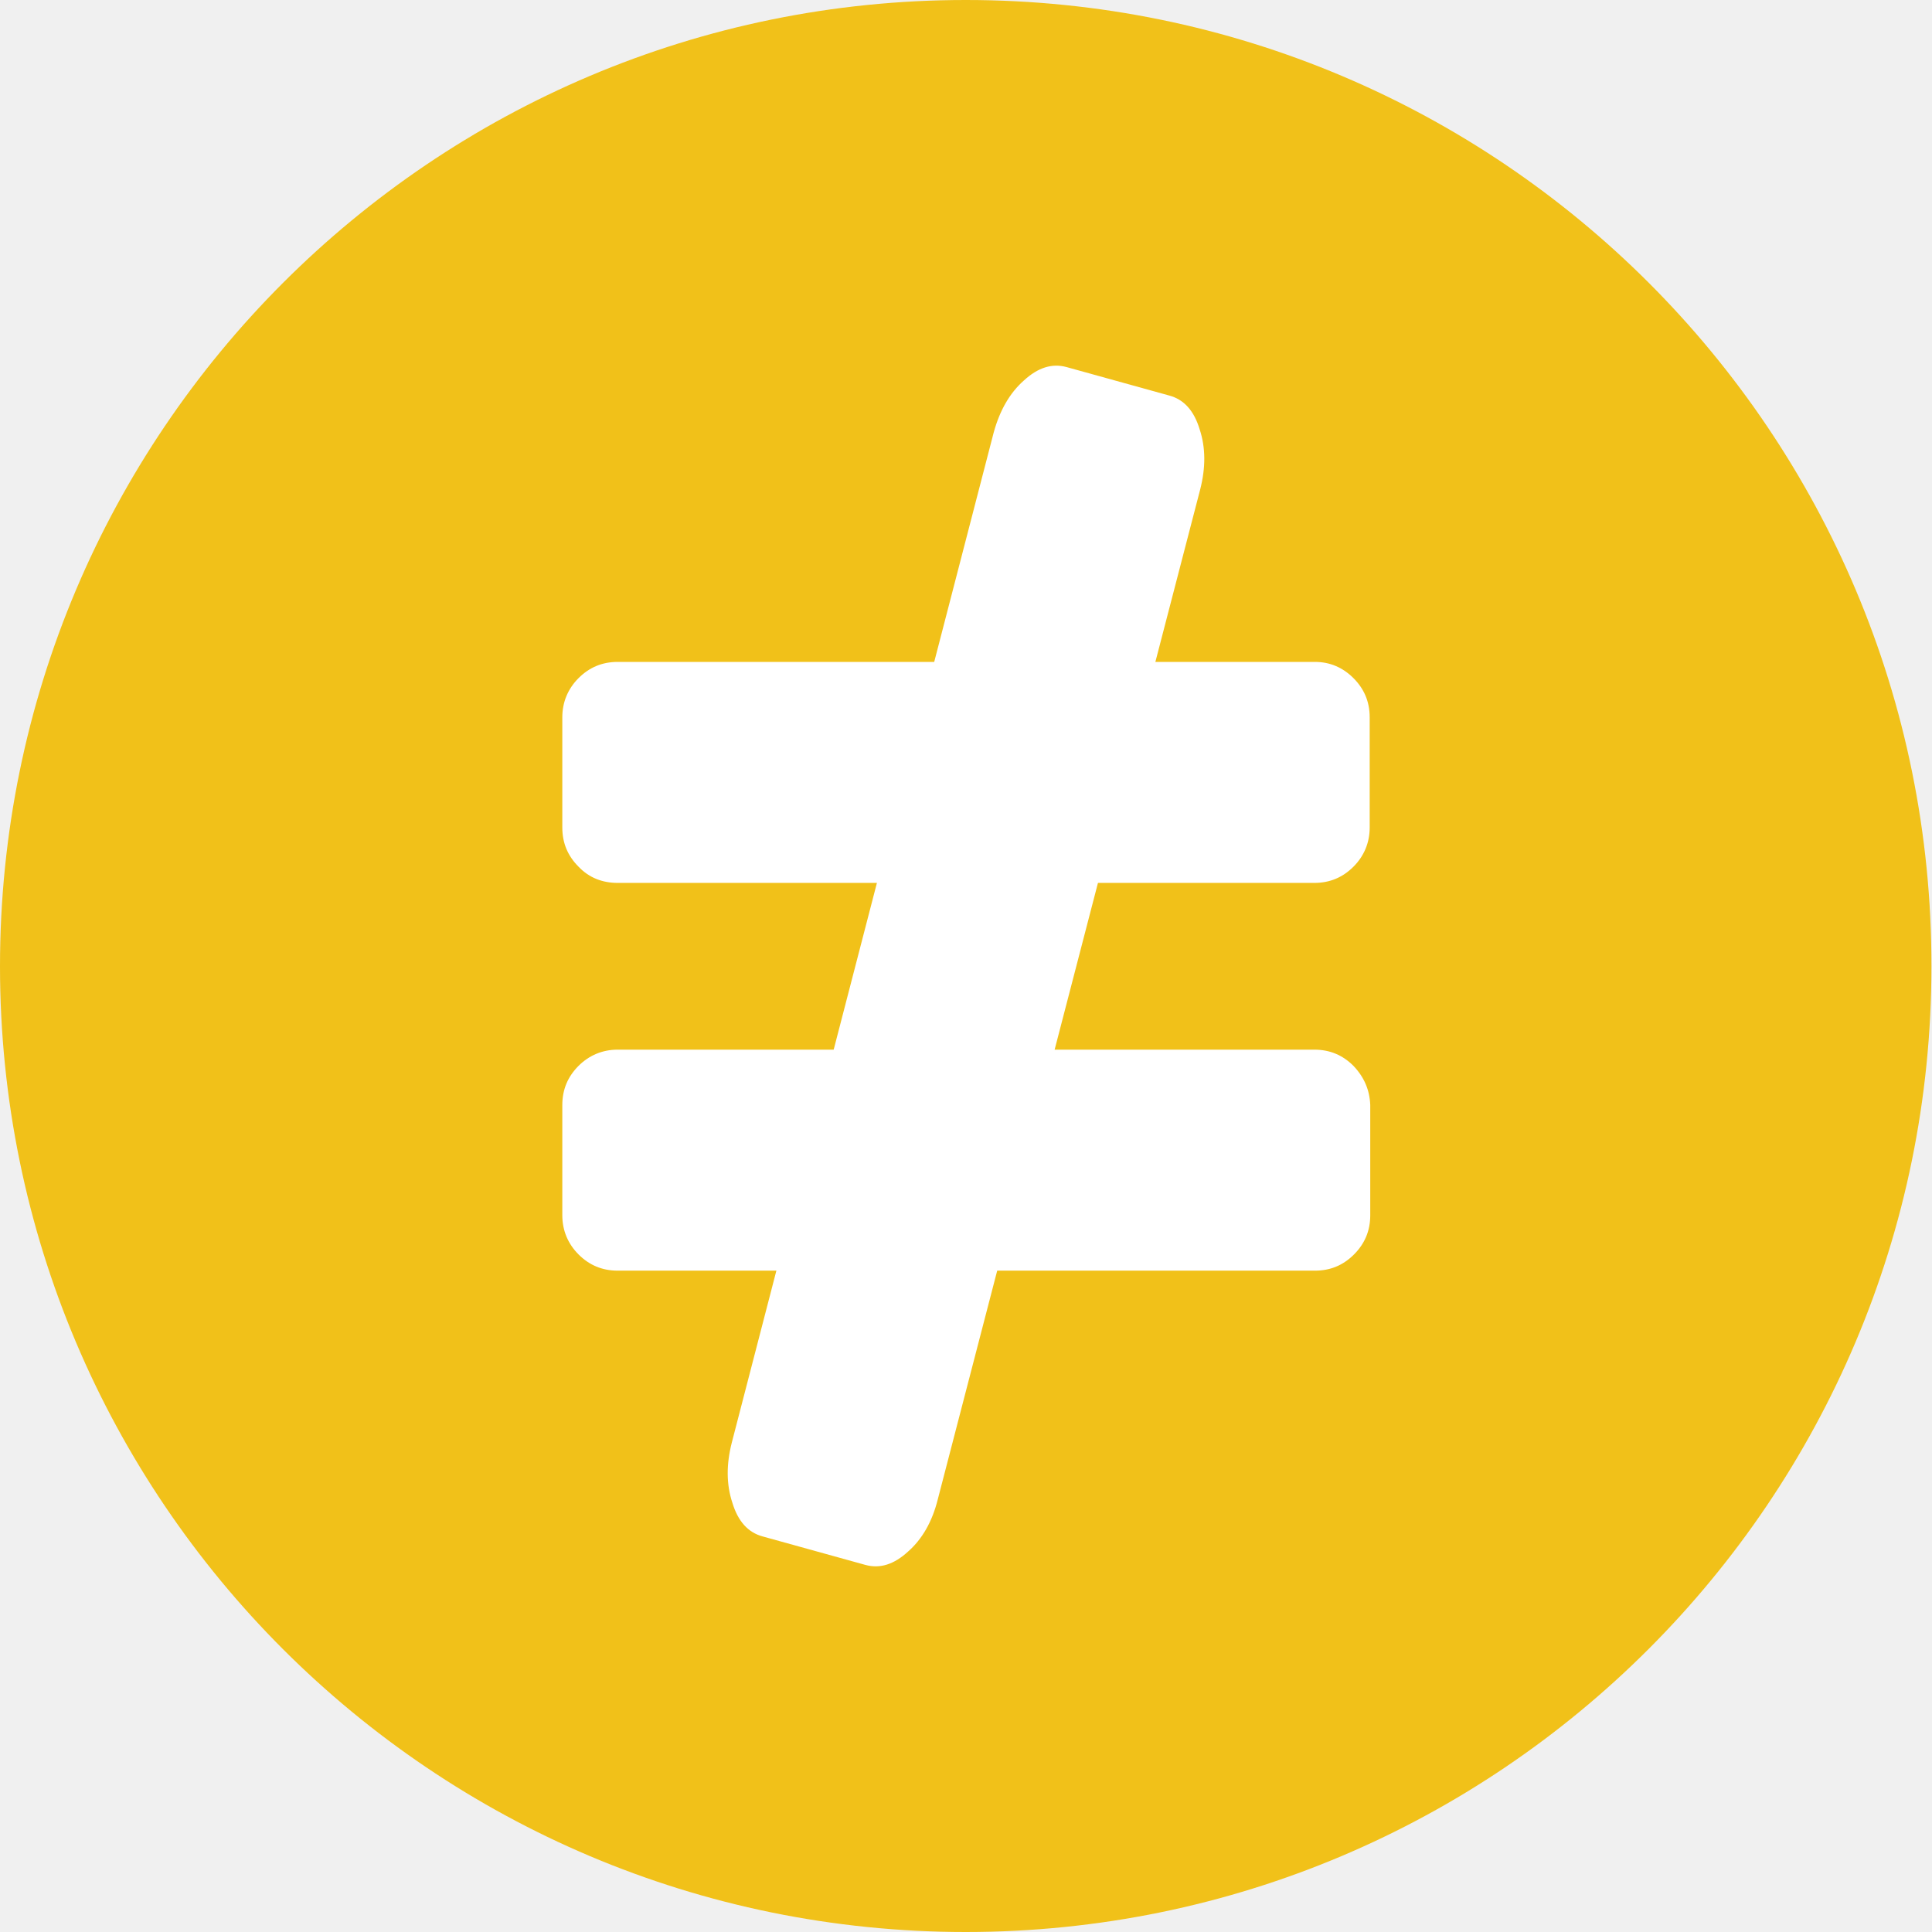
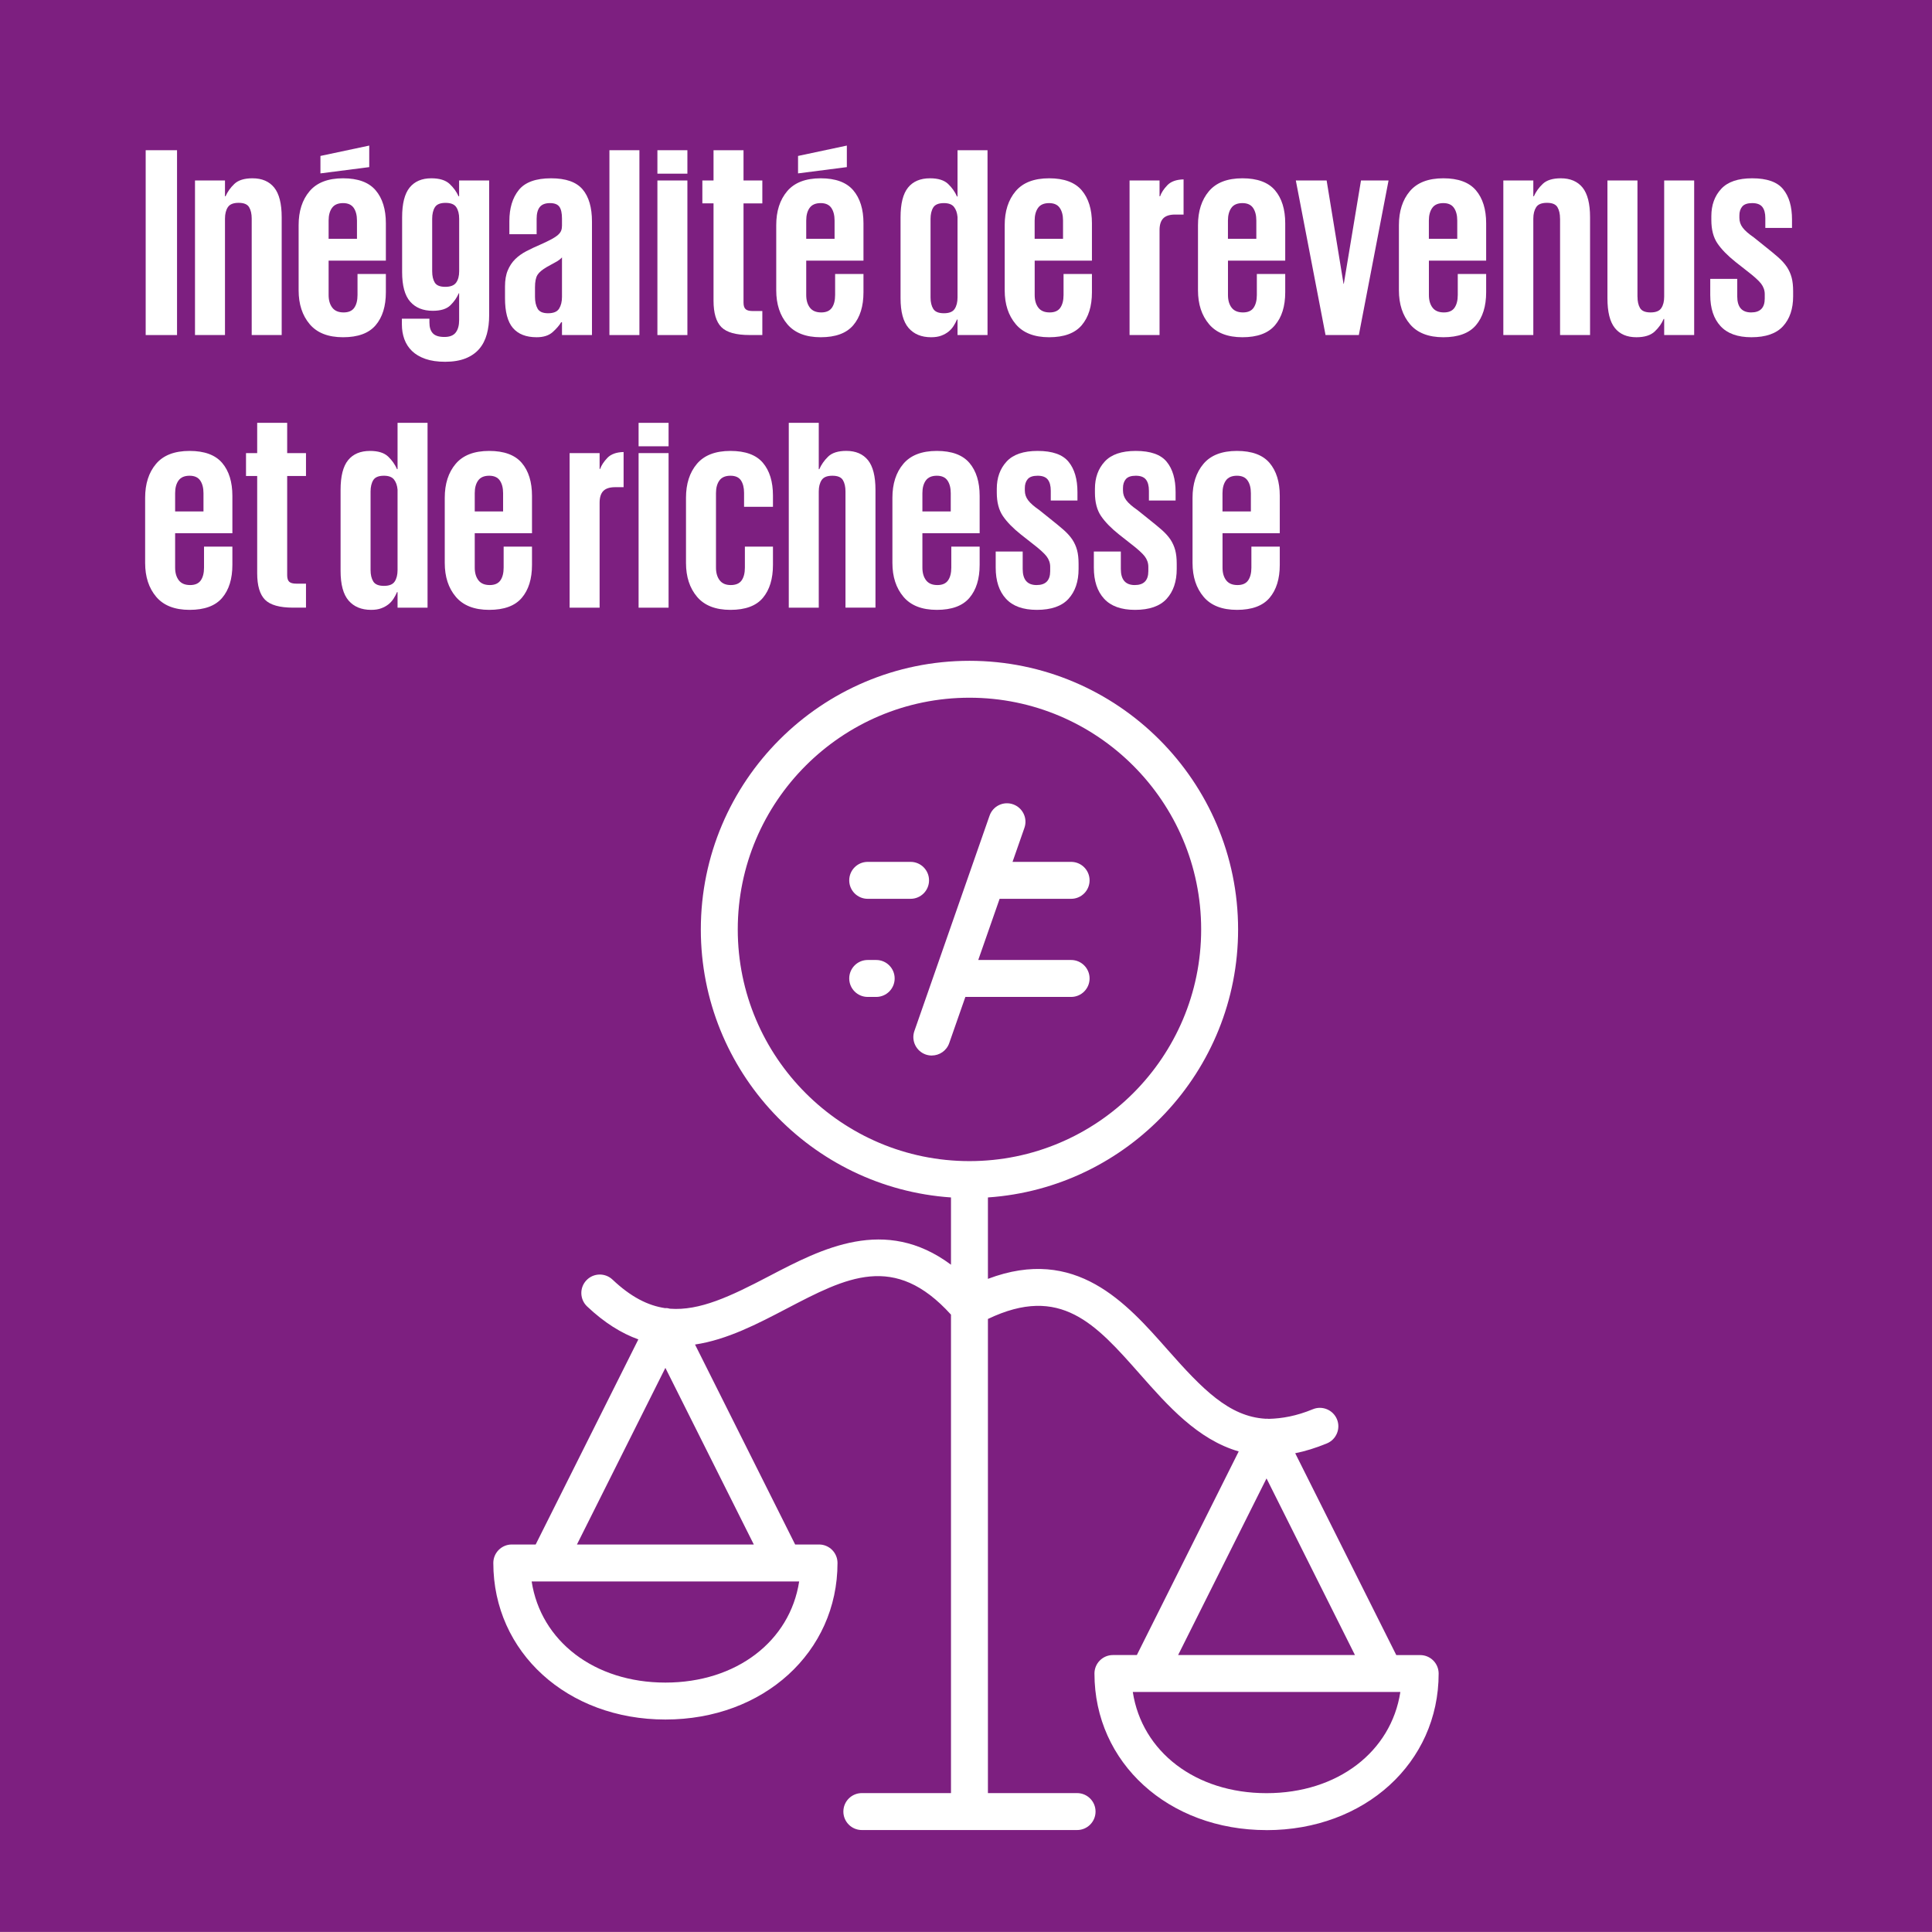
- <svg xmlns="http://www.w3.org/2000/svg" version="1.1" id="Layer_1" x="0px" y="0px" width="60" height="60" viewBox="0 0 34.53 34.53" style="enable-background:new 0 0 34.53 34.53;" xml:space="preserve">
-   <style type="text/css">
- 	.st0{fill:#A6255E;}
- 	.st1{fill:#FFFFFF;}
- 	.st2{fill:#854F97;}
- 	.st3{fill:#EC6624;}
- 	.st4{fill:#F1C119;}
- 	.st5{fill:#F79320;}
- 	.st6{fill:#FFFFFF;stroke:#FFFFFF;stroke-width:0.611;stroke-miterlimit:10;}
- </style>
+ <svg xmlns="http://www.w3.org/2000/svg" id="Layer_1" data-name="Layer 1" viewBox="0 0 56.693 56.693">
+   <defs>
+     <style>
+       .cls-1 {
+         fill: #fff;
+       }
+ 
+       .cls-2 {
+         fill: #7d1f80;
+       }
+     </style>
+   </defs>
+   <rect class="cls-2" x="0" y="0" width="56.693" height="56.691" />
  <g>
-     <path class="st4" d="M17.26,34.53c9.53,0,17.26-7.73,17.26-17.26C34.53,7.73,26.8,0,17.26,0C7.73,0,0,7.73,0,17.27   C0,26.8,7.73,34.53,17.26,34.53" />
-     <path class="st1" d="M18.3,6.8c0.25-0.23,0.5-0.31,0.76-0.24l1.84,0.51c0.26,0.07,0.44,0.27,0.54,0.6   c0.11,0.33,0.11,0.69,0.01,1.08L16.76,26.8c-0.1,0.4-0.28,0.71-0.53,0.93c-0.25,0.23-0.5,0.31-0.76,0.24l-1.84-0.51   c-0.26-0.07-0.44-0.27-0.54-0.6c-0.11-0.33-0.11-0.69-0.01-1.08l4.68-18.05C17.87,7.33,18.05,7.02,18.3,6.8" />
-     <path class="st1" d="M24.19,12.12c0.19,0.19,0.29,0.42,0.29,0.7v1.97c0,0.27-0.1,0.51-0.29,0.7c-0.19,0.19-0.42,0.29-0.7,0.29   H11.04c-0.27,0-0.51-0.09-0.7-0.29c-0.19-0.19-0.29-0.42-0.29-0.7v-1.97c0-0.27,0.1-0.51,0.29-0.7c0.19-0.19,0.42-0.29,0.7-0.29   h12.46C23.77,11.83,24,11.93,24.19,12.12" />
-     <path class="st1" d="M24.19,19.05c-0.19-0.19-0.42-0.29-0.7-0.29H11.04c-0.27,0-0.51,0.1-0.7,0.29c-0.19,0.19-0.29,0.42-0.29,0.7   v1.97c0,0.27,0.1,0.51,0.29,0.7c0.19,0.19,0.42,0.29,0.7,0.29h12.46c0.27,0,0.5-0.09,0.7-0.29c0.19-0.19,0.29-0.42,0.29-0.7v-1.97   C24.48,19.48,24.38,19.25,24.19,19.05" />
+     <path class="cls-1" d="m4.275,4.408h.92v5.424h-.92v-5.424Z" />
+     <path class="cls-1" d="m7.386,6.416c0-.139-.025-.25-.076-.336s-.153-.128-.308-.128-.26.042-.316.128-.084.197-.084.336v3.416h-.88v-4.536h.88v.464h.016c.059-.133.145-.255.26-.364s.292-.164.532-.164c.277,0,.489.091.636.272.146.182.22.472.22.872v3.456h-.88v-3.416Z" />
+     <path class="cls-1" d="m11.323,8.04v.536c0,.411-.1.733-.3.968-.2.235-.519.352-.956.352s-.764-.128-.98-.384c-.216-.256-.324-.587-.324-.992v-1.912c0-.411.106-.743.32-.996.213-.253.542-.38.984-.38.438,0,.756.118.956.352.2.235.3.558.3.968v1.096h-1.68v1.008c0,.154.036.278.108.372.072.094.183.14.332.14.144,0,.248-.045.312-.136.064-.091.096-.216.096-.376v-.616h.832Zm-.488-3.136l-1.432.184v-.512l1.432-.304v.632Zm-1.192,2.104h.832v-.536c0-.155-.032-.279-.096-.372s-.168-.14-.312-.14c-.149,0-.257.047-.324.14-.067.093-.1.217-.1.372v.536Z" />
+     <path class="cls-1" d="m14.354,5.296v3.96c0,.198-.022.38-.068.548-.046.168-.119.312-.221.432-.102.12-.236.213-.401.28-.166.066-.367.1-.602.1-.225,0-.417-.028-.578-.084-.161-.056-.292-.134-.394-.232-.102-.099-.176-.214-.225-.348-.048-.133-.072-.277-.072-.432v-.168h.808v.112c0,.139.033.244.1.316.066.072.18.108.34.108.155,0,.266-.044.332-.131.067-.088.1-.208.1-.363v-.788h-.011c-.053.126-.135.244-.245.352-.11.108-.282.162-.518.162-.284,0-.504-.089-.662-.268-.158-.179-.237-.468-.237-.868v-1.608c0-.4.073-.69.22-.872.147-.181.359-.272.636-.272.24,0,.418.055.536.164.117.109.205.231.264.364h.016v-.464h.88Zm-1.672,2.663c0,.139.025.25.076.333.05.083.153.125.308.125s.261-.042.32-.125c.059-.083.088-.194.088-.333v-1.541c0-.139-.028-.251-.084-.337s-.161-.128-.316-.128-.259.043-.312.128-.08.198-.08.337v1.541Z" />
+     <path class="cls-1" d="m16.491,9.832v-.376h-.024c-.053.091-.136.187-.248.288-.112.101-.27.152-.472.152-.309,0-.541-.091-.696-.272s-.232-.472-.232-.872v-.344c0-.187.026-.344.08-.472.053-.128.125-.237.216-.328.091-.09.2-.169.328-.236s.267-.132.416-.196c.133-.059.241-.111.324-.156.083-.045.147-.088.192-.128.045-.04.076-.082.092-.124s.024-.091.024-.144v-.208c0-.16-.025-.276-.076-.348-.051-.072-.143-.108-.276-.108-.139,0-.239.039-.3.116-.062.077-.092.193-.092.348v.448h-.8v-.384c0-.378.092-.683.276-.912.184-.229.5-.344.948-.344.432,0,.74.108.924.324.184.216.276.532.276.948v3.328h-.88Zm-.408-.64c.16,0,.268-.045.324-.136s.084-.206.084-.344v-1.16c-.037.042-.083.08-.136.112-.054.032-.155.088-.304.168-.139.08-.232.159-.28.236-.048.078-.072.199-.072.364v.28c0,.139.025.253.076.344.05.091.153.136.308.136Z" />
+     <path class="cls-1" d="m17.883,4.408h.88v5.424h-.88v-5.424Z" />
+     <path class="cls-1" d="m19.291,4.408h.88v.688h-.88v-.688Zm0,.888h.88v4.536h-.88v-4.536Z" />
+     <path class="cls-1" d="m20.61,5.296h.328v-.888h.88v.888h.552v.672h-.552v2.911c0,.091.02.155.06.192.04.038.111.056.212.056h.28v.704h-.376c-.397,0-.672-.077-.826-.232-.153-.155-.23-.413-.23-.776v-2.856h-.328v-.672Z" />
+     <path class="cls-1" d="m25.338,8.04v.536c0,.411-.1.733-.3.968-.2.235-.519.352-.956.352s-.764-.128-.98-.384c-.216-.256-.324-.587-.324-.992v-1.912c0-.411.106-.743.32-.996.213-.253.542-.38.984-.38.438,0,.756.118.956.352.2.235.3.558.3.968v1.096h-1.68v1.008c0,.154.036.278.108.372.072.094.183.14.332.14.144,0,.248-.045.312-.136.064-.091.096-.216.096-.376v-.616h.832Zm-.488-3.136l-1.432.184v-.512l1.432-.304v.632Zm-1.192,2.104h.832v-.536c0-.155-.032-.279-.096-.372s-.168-.14-.312-.14c-.149,0-.257.047-.324.14-.067.093-.1.217-.1.372v.536Z" />
+     <path class="cls-1" d="m28.978,9.832h-.88v-.456h-.016c-.026.063-.06.126-.1.189-.04.063-.09.119-.148.166-.059.047-.129.087-.212.118-.083.032-.183.047-.3.047-.283,0-.503-.091-.66-.272s-.236-.472-.236-.872v-2.376c0-.4.073-.69.22-.872.147-.181.361-.272.644-.272.24,0,.417.056.532.166s.201.233.26.368h.016v-1.358h.88v5.424Zm-1.672-1.104c0,.139.027.251.08.336.053.085.157.128.312.128s.26-.042.316-.128c.056-.085.084-.197.084-.336v-2.36c-.011-.123-.045-.221-.104-.296s-.157-.112-.296-.112c-.155,0-.259.043-.312.128-.053.085-.08.198-.08.336v2.304Z" />
+     <path class="cls-1" d="m32.042,8.04v.536c0,.411-.101.733-.3.968-.2.235-.52.352-.956.352s-.765-.128-.98-.384c-.216-.256-.324-.587-.324-.992v-1.912c0-.411.107-.743.32-.996.213-.253.541-.38.984-.38.437,0,.756.118.956.352.199.235.3.558.3.968v1.096h-1.68v1.008c0,.154.035.278.107.372.072.094.183.14.332.14.145,0,.248-.045.312-.136.063-.091.096-.216.096-.376v-.616h.832Zm-1.68-1.032h.832v-.536c0-.155-.032-.279-.097-.372-.063-.093-.168-.14-.312-.14-.149,0-.258.047-.324.14s-.1.217-.1.372v.536Z" />
+     <path class="cls-1" d="m34.73,6.296h-.248c-.16,0-.276.038-.348.112-.072.075-.108.189-.108.344v3.08h-.88v-4.536h.88v.464h.016c.037-.107.108-.215.212-.324.104-.109.263-.167.477-.172v1.032Z" />
+     <path class="cls-1" d="m37.714,8.04v.536c0,.411-.101.733-.3.968-.2.235-.52.352-.956.352s-.765-.128-.98-.384c-.216-.256-.324-.587-.324-.992v-1.912c0-.411.107-.743.32-.996.213-.253.541-.38.984-.38.437,0,.756.118.956.352.199.235.3.558.3.968v1.096h-1.68v1.008c0,.154.035.278.107.372.072.094.183.14.332.14.145,0,.248-.045.312-.136.063-.091.096-.216.096-.376v-.616h.832Zm-1.68-1.032h.832v-.536c0-.155-.032-.279-.097-.372-.063-.093-.168-.14-.312-.14-.149,0-.258.047-.324.14s-.1.217-.1.372v.536Z" />
+     <path class="cls-1" d="m40.746,5.296l-.872,4.536h-.977l-.872-4.536h.904l.496,3.032h.008l.504-3.032h.809Z" />
+     <path class="cls-1" d="m43.61,8.04v.536c0,.411-.101.733-.3.968-.2.235-.52.352-.956.352s-.765-.128-.98-.384c-.216-.256-.324-.587-.324-.992v-1.912c0-.411.107-.743.32-.996.213-.253.541-.38.984-.38.437,0,.756.118.956.352.199.235.3.558.3.968v1.096h-1.68v1.008c0,.154.035.278.107.372.072.094.183.14.332.14.145,0,.248-.045.312-.136.063-.091.096-.216.096-.376v-.616h.832Zm-1.68-1.032h.832v-.536c0-.155-.032-.279-.097-.372-.063-.093-.168-.14-.312-.14-.149,0-.258.047-.324.14s-.1.217-.1.372v.536Z" />
+     <path class="cls-1" d="m45.778,6.416c0-.139-.025-.25-.076-.336s-.153-.128-.308-.128c-.155,0-.261.042-.316.128s-.084.197-.084.336v3.416h-.88v-4.536h.88v.464h.016c.059-.133.146-.255.261-.364.114-.109.292-.164.531-.164.277,0,.489.091.637.272.146.182.22.472.22.872v3.456h-.88v-3.416Z" />
+     <path class="cls-1" d="m48.051,8.705c0,.138.024.25.075.335.051.085.153.128.309.128.154,0,.26-.042.315-.128.057-.085.084-.197.084-.335v-3.409h.88v4.536h-.88v-.472h-.016c-.054.13-.14.252-.26.366s-.3.17-.54.17c-.277,0-.488-.091-.632-.272-.145-.181-.217-.472-.217-.872v-3.456h.881v3.409Z" />
+     <path class="cls-1" d="m52.618,8.696c0,.368-.099.66-.296.876-.197.216-.507.324-.928.324-.405,0-.708-.109-.908-.328-.2-.218-.3-.522-.3-.912v-.472h.792v.512c0,.315.136.472.408.472.267,0,.399-.136.399-.408v-.128c0-.112-.036-.214-.107-.308-.072-.093-.21-.217-.412-.372l-.336-.264c-.235-.187-.412-.368-.532-.544s-.18-.405-.18-.688v-.112c0-.326.096-.592.288-.8.191-.208.495-.312.911-.312.433,0,.735.107.908.32.174.213.26.509.26.888v.248h-.783v-.288c0-.144-.029-.253-.088-.328-.06-.075-.158-.112-.297-.112s-.235.033-.292.1c-.056.067-.084.153-.084.26v.072c0,.107.032.203.097.288.063.085.173.181.328.288l.319.256c.155.123.285.23.393.324.106.094.191.188.256.284.063.096.11.2.14.312s.044.246.044.4v.152Z" />
  </g>
+   <g>
+     <path class="cls-1" d="m6.819,16.04v.536c0,.411-.1.733-.3.968-.2.235-.519.352-.956.352s-.764-.128-.98-.384c-.216-.256-.324-.587-.324-.992v-1.912c0-.411.106-.743.32-.996.213-.253.542-.38.984-.38.438,0,.756.118.956.352.2.235.3.558.3.968v1.096h-1.68v1.008c0,.154.036.278.108.372.072.094.183.14.332.14.144,0,.248-.045.312-.136.064-.091.096-.216.096-.376v-.616h.832Zm-1.68-1.032h.832v-.536c0-.155-.032-.279-.096-.372s-.168-.14-.312-.14c-.149,0-.257.047-.324.14-.067.093-.1.217-.1.372v.536Z" />
+     <path class="cls-1" d="m7.219,13.296h.328v-.888h.88v.888h.552v.672h-.552v2.911c0,.091.02.155.06.192.04.038.111.056.212.056h.28v.704h-.376c-.397,0-.672-.077-.826-.232-.153-.155-.23-.413-.23-.776v-2.856h-.328v-.672Z" />
+     <path class="cls-1" d="m12.546,17.832h-.88v-.456h-.016c-.026.063-.06.126-.1.189-.04.063-.09.119-.148.166-.059.047-.129.087-.212.118-.083.032-.183.047-.3.047-.283,0-.503-.091-.66-.272s-.236-.472-.236-.872v-2.376c0-.4.073-.69.22-.872.147-.181.361-.272.644-.272.24,0,.417.056.532.166s.201.233.26.368h.016v-1.358h.88v5.424Zm-1.672-1.104c0,.139.027.251.08.336.053.085.157.128.312.128s.26-.042.316-.128c.056-.085.084-.197.084-.336v-2.36c-.011-.123-.045-.221-.104-.296s-.157-.112-.296-.112c-.155,0-.259.043-.312.128-.053.085-.08.198-.08.336v2.304Z" />
+     <path class="cls-1" d="m15.611,16.04v.536c0,.411-.1.733-.3.968-.2.235-.519.352-.956.352s-.764-.128-.98-.384c-.216-.256-.324-.587-.324-.992v-1.912c0-.411.106-.743.32-.996.213-.253.542-.38.984-.38.438,0,.756.118.956.352.2.235.3.558.3.968v1.096h-1.68v1.008c0,.154.036.278.108.372.072.094.183.14.332.14.144,0,.248-.045.312-.136.064-.091.096-.216.096-.376v-.616h.832Zm-1.68-1.032h.832v-.536c0-.155-.032-.279-.096-.372s-.168-.14-.312-.14c-.149,0-.257.047-.324.14-.067.093-.1.217-.1.372v.536Z" />
+     <path class="cls-1" d="m18.299,14.296h-.248c-.16,0-.276.038-.348.112s-.108.189-.108.344v3.08h-.88v-4.536h.88v.464h.016c.037-.107.108-.215.212-.324s.263-.167.476-.172v1.032Z" />
+     <path class="cls-1" d="m18.739,12.408h.88v.688h-.88v-.688Zm0,.888h.88v4.536h-.88v-4.536Z" />
+     <path class="cls-1" d="m22.682,16.04v.536c0,.411-.099.733-.296.968-.197.235-.515.352-.952.352s-.764-.128-.98-.384c-.216-.256-.324-.587-.324-.992v-1.912c0-.411.106-.743.32-.996.213-.253.542-.38.984-.38.438,0,.755.116.952.348s.296.553.296.964v.328h-.848v-.408c0-.154-.031-.277-.092-.368-.061-.091-.164-.136-.308-.136-.149,0-.257.047-.324.14-.067.093-.1.217-.1.372v2.184c0,.154.036.278.108.372.072.094.18.14.324.14.149,0,.256-.045.32-.136.064-.091.096-.216.096-.376v-.616h.824Z" />
+     <path class="cls-1" d="m24.81,14.423c0-.138-.025-.25-.076-.335-.051-.085-.153-.128-.308-.128s-.26.042-.316.128c-.056.085-.084.197-.084.335v3.409h-.88v-5.424h.88v1.36h.016c.059-.135.145-.258.26-.37.115-.111.292-.167.532-.167.277,0,.489.091.636.272.146.182.22.472.22.872v3.456h-.88v-3.409Z" />
+     <path class="cls-1" d="m28.747,16.04v.536c0,.411-.1.733-.3.968-.2.235-.519.352-.956.352s-.764-.128-.98-.384c-.216-.256-.324-.587-.324-.992v-1.912c0-.411.106-.743.32-.996.213-.253.542-.38.984-.38.438,0,.756.118.956.352.2.235.3.558.3.968v1.096h-1.68v1.008c0,.154.036.278.108.372.072.094.183.14.332.14.144,0,.248-.045.312-.136.064-.091.096-.216.096-.376v-.616h.832Zm-1.68-1.032h.832v-.536c0-.155-.032-.279-.096-.372s-.168-.14-.312-.14c-.149,0-.257.047-.324.14-.067.093-.1.217-.1.372v.536Z" />
+     <path class="cls-1" d="m31.65,16.696c0,.368-.099.66-.296.876-.197.216-.507.324-.928.324-.405,0-.708-.109-.908-.328-.2-.218-.3-.522-.3-.912v-.472h.792v.512c0,.315.136.472.408.472.267,0,.399-.136.399-.408v-.128c0-.112-.036-.214-.107-.308-.072-.093-.21-.217-.412-.372l-.336-.264c-.235-.187-.412-.368-.532-.544s-.18-.405-.18-.688v-.112c0-.326.096-.592.288-.8.191-.208.495-.312.911-.312.433,0,.735.107.908.32.174.213.26.509.26.888v.248h-.783v-.288c0-.144-.029-.253-.088-.328-.06-.075-.158-.112-.297-.112s-.235.033-.292.1c-.056.067-.084.153-.084.26v.072c0,.107.032.203.097.288.063.085.173.181.328.288l.319.256c.155.123.285.23.393.324.106.094.191.188.256.284.063.096.11.2.14.312s.044.246.044.4v.152Z" />
+     <path class="cls-1" d="m34.53,16.696c0,.368-.099.66-.296.876-.197.216-.507.324-.928.324-.405,0-.708-.109-.908-.328-.2-.218-.3-.522-.3-.912v-.472h.792v.512c0,.315.136.472.408.472.267,0,.399-.136.399-.408v-.128c0-.112-.036-.214-.107-.308-.072-.093-.21-.217-.412-.372l-.336-.264c-.235-.187-.412-.368-.532-.544s-.18-.405-.18-.688v-.112c0-.326.096-.592.288-.8.191-.208.495-.312.911-.312.433,0,.735.107.908.32.174.213.26.509.26.888v.248h-.783v-.288c0-.144-.029-.253-.088-.328-.06-.075-.158-.112-.297-.112s-.235.033-.292.1c-.056.067-.084.153-.084.26v.072c0,.107.032.203.097.288.063.085.173.181.328.288l.319.256c.155.123.285.23.393.324.106.094.191.188.256.284.063.096.11.2.14.312s.044.246.044.4v.152Z" />
+     <path class="cls-1" d="m37.554,16.04v.536c0,.411-.101.733-.3.968-.2.235-.52.352-.956.352s-.765-.128-.98-.384c-.216-.256-.324-.587-.324-.992v-1.912c0-.411.107-.743.32-.996.213-.253.541-.38.984-.38.437,0,.756.118.956.352.199.235.3.558.3.968v1.096h-1.68v1.008c0,.154.035.278.107.372.072.094.183.14.332.14.145,0,.248-.045.312-.136.063-.091.096-.216.096-.376v-.616h.832Zm-1.68-1.032h.832v-.536c0-.155-.032-.279-.097-.372-.063-.093-.168-.14-.312-.14-.149,0-.258.047-.324.14s-.1.217-.1.372v.536Z" />
+   </g>
+   <path class="cls-1" d="m37.166,53.703c-2.879,0-5.05-1.975-5.05-4.595,0-.299.242-.542.542-.542h.702l2.989-5.975c-1.204-.348-2.084-1.345-2.896-2.265-1.298-1.47-2.33-2.643-4.463-1.622v13.913h2.616c.3,0,.542.243.542.542s-.242.542-.542.542h-6.316c-.3,0-.542-.243-.542-.542s.242-.542.542-.542h2.616v-14.04c-1.66-1.833-3.064-1.096-4.831-.172-.842.44-1.738.909-2.68,1.049l2.938,5.868h.701c.3,0,.542.243.542.542,0,2.619-2.171,4.594-5.05,4.594s-5.05-1.975-5.05-4.594c0-.299.242-.542.542-.542h.701l3.013-6.019c-.492-.176-.993-.484-1.504-.967-.217-.206-.227-.549-.021-.766.206-.218.548-.227.767-.021.533.505,1.034.762,1.542.837.061-.006.097.005.143.017.872.066,1.771-.359,2.914-.958,1.536-.803,3.397-1.775,5.333-.333v-1.974c-4.095-.279-7.341-3.7-7.341-7.864,0-4.347,3.536-7.883,7.883-7.883s7.883,3.536,7.883,7.883c0,4.165-3.246,7.585-7.341,7.864v2.389c2.58-.976,4.062.708,5.275,2.083,1.017,1.151,1.799,1.959,2.871,2.022.032-.003.065,0,.098.003.387-.01.807-.082,1.29-.282.274-.114.593.017.708.294.114.276-.018.593-.294.708-.327.135-.637.23-.931.289l2.966,5.923h.701c.3,0,.542.243.542.542,0,2.62-2.171,4.595-5.051,4.595Zm-3.925-4.053c.269,1.75,1.836,2.969,3.925,2.969s3.657-1.219,3.926-2.969h-.441c-.006,0-.013,0-.022,0h-7.387Zm-17.64-3.244c.269,1.749,1.837,2.968,3.925,2.968s3.656-1.219,3.925-2.968h-.441c-.007,0-.013,0-.022,0h-6.922c-.01,0-.016,0-.022,0h-.441Zm18.971,2.16h5.188l-2.595-5.183-2.594,5.183Zm-17.641-3.244h5.189l-2.595-5.183-2.595,5.183Zm11.517-24.848c-3.749,0-6.799,3.05-6.799,6.799s3.05,6.799,6.799,6.799,6.799-3.05,6.799-6.799-3.05-6.799-6.799-6.799Zm-1.104,10.5c-.06,0-.119-.01-.179-.03-.282-.099-.432-.408-.333-.69l2.206-6.319c.099-.283.406-.432.69-.333.282.099.432.408.333.69l-.349.999h1.719c.3,0,.542.243.542.542s-.242.542-.542.542h-2.098l-.627,1.795h2.725c.3,0,.542.243.542.542s-.242.542-.542.542h-3.103l-.474,1.356c-.078.224-.288.363-.512.363Zm-1.633-1.72h-.249c-.3,0-.542-.243-.542-.542s.242-.542.542-.542h.249c.3,0,.542.243.542.542s-.242.542-.542.542Zm1.009-2.879h-1.258c-.3,0-.542-.243-.542-.542s.242-.542.542-.542h1.258c.3,0,.542.243.542.542s-.242.542-.542.542Z" />
</svg>
